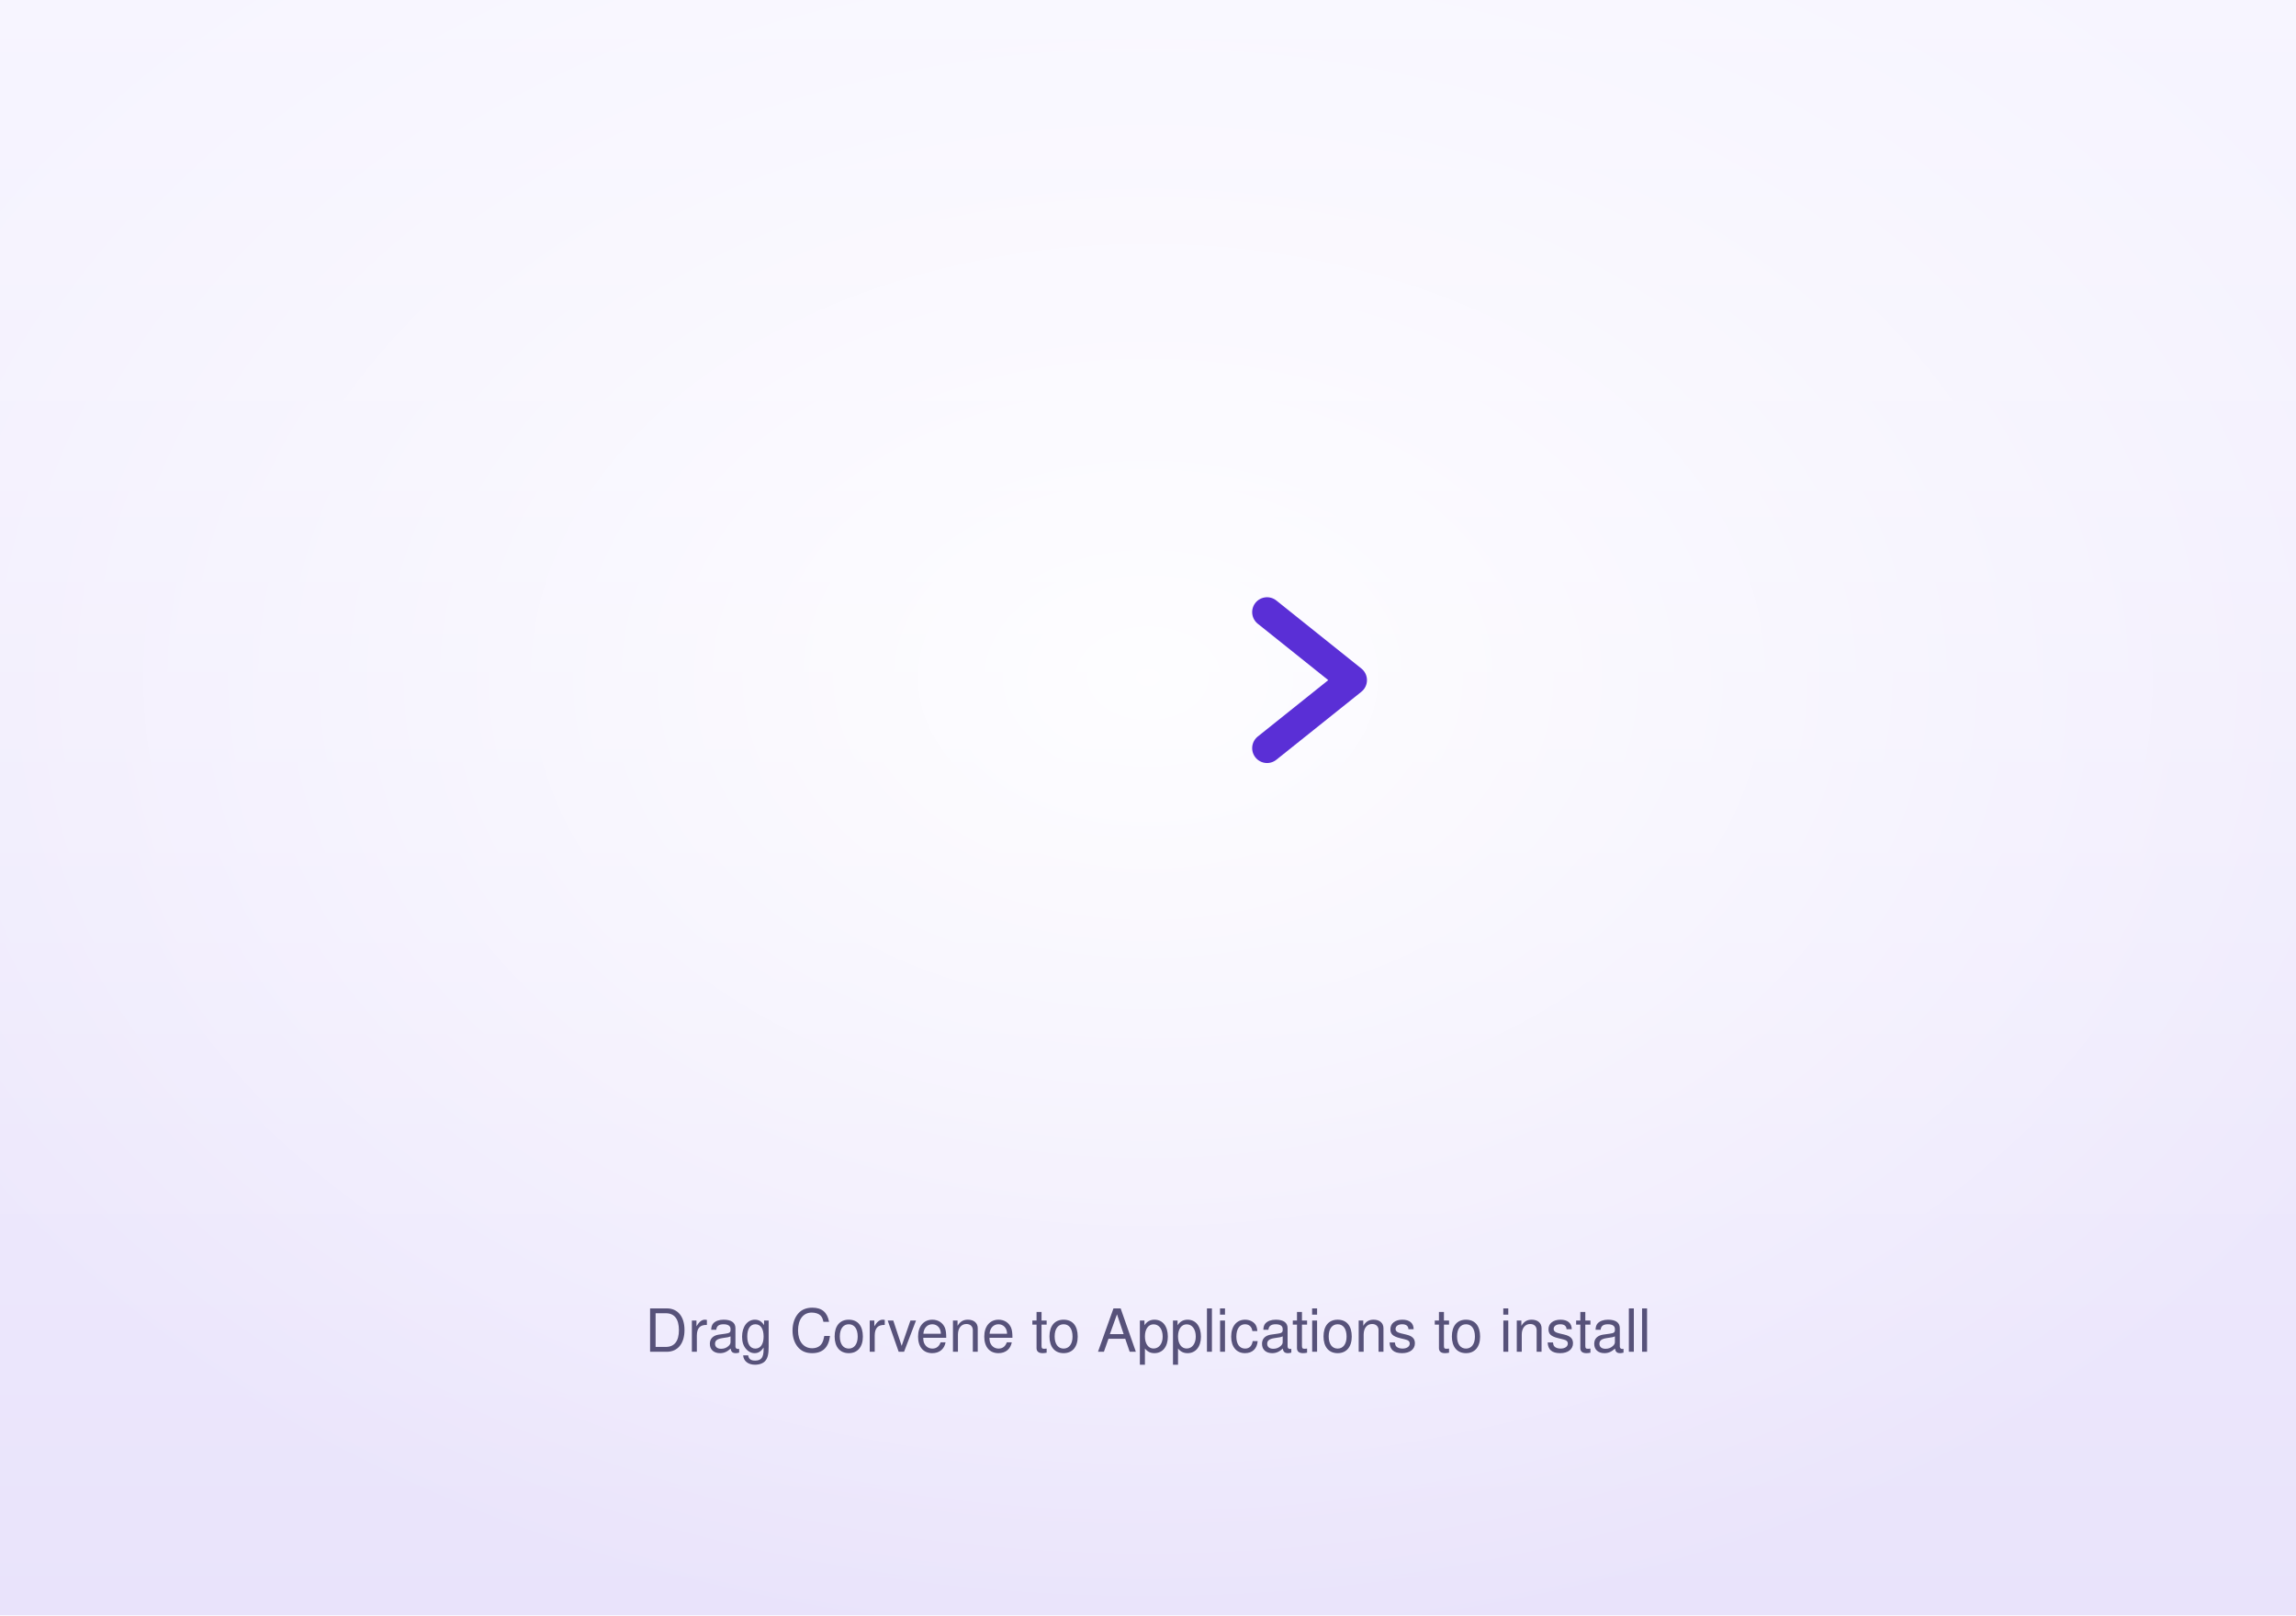
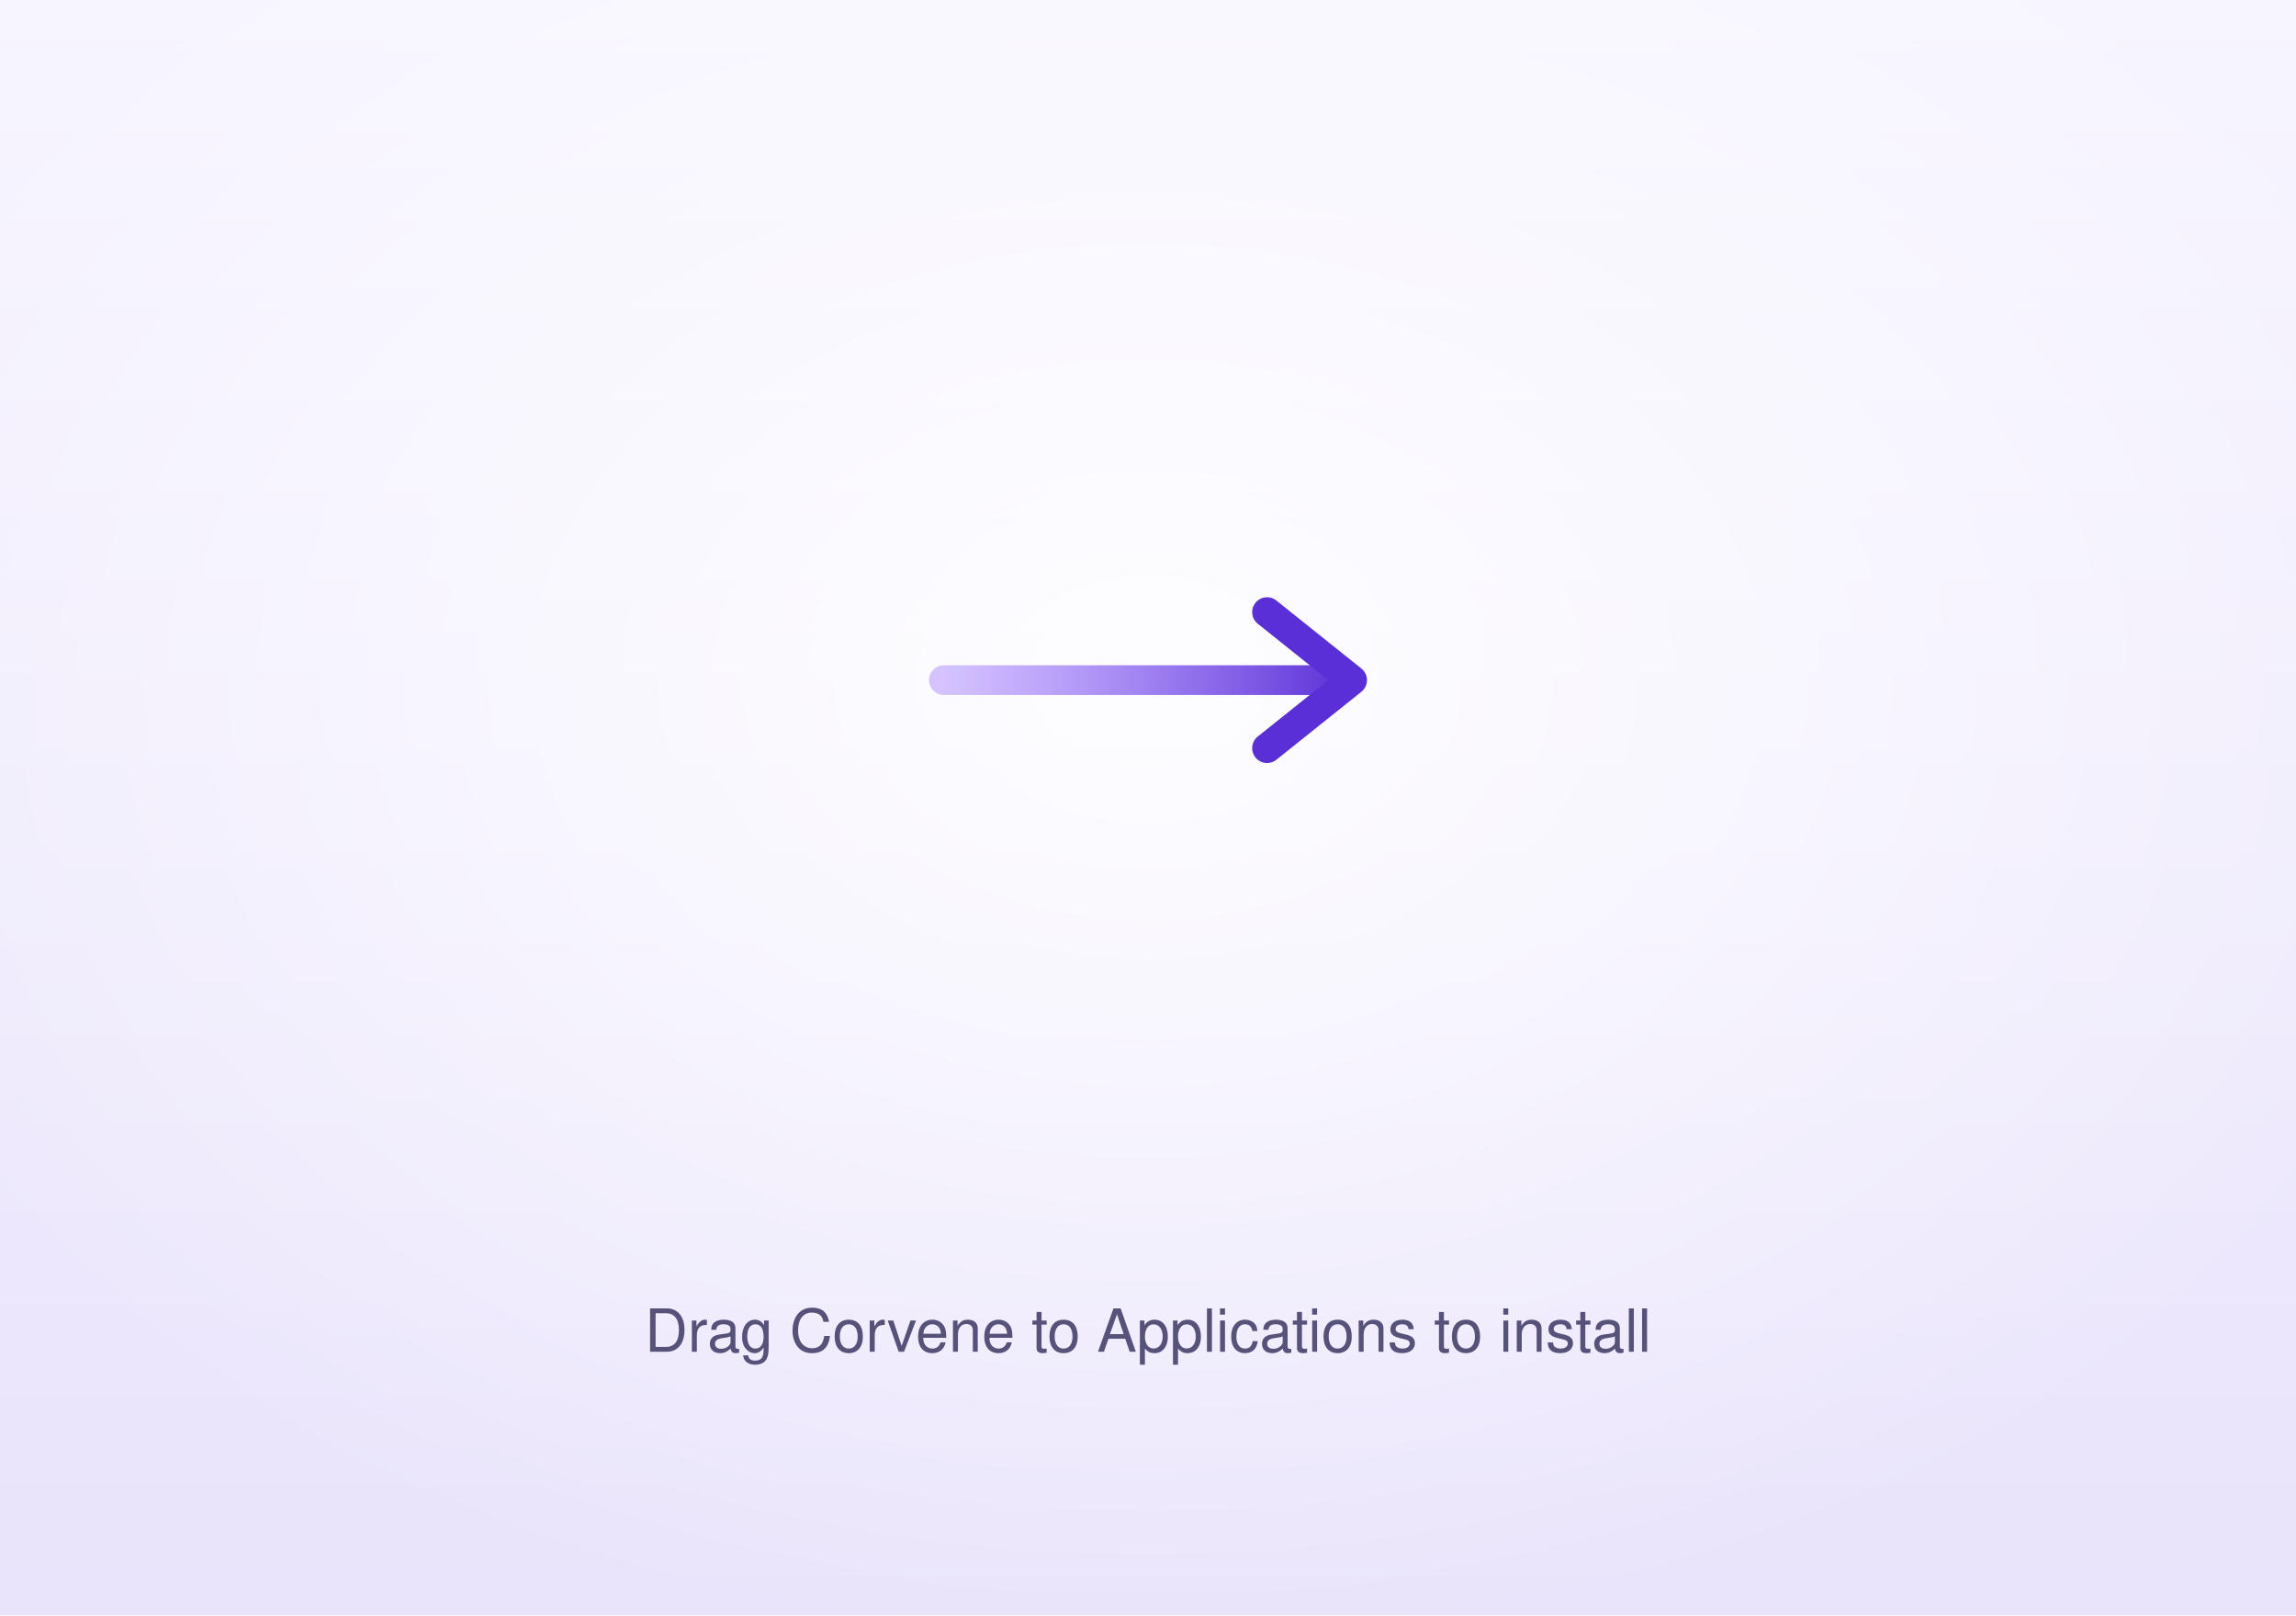
<svg xmlns="http://www.w3.org/2000/svg" width="540" height="380" viewBox="0 0 540 380">
  <defs>
    <linearGradient id="bg" x1="0" x2="0" y1="0" y2="1">
      <stop offset="0" stop-color="#f7f5ff" />
      <stop offset="1" stop-color="#e9e3fb" />
    </linearGradient>
    <radialGradient id="glow" cx=".5" cy=".42" r=".6">
      <stop offset="0" stop-color="#fff" stop-opacity=".9" />
      <stop offset="1" stop-color="#fff" stop-opacity="0" />
    </radialGradient>
-     <linearGradient id="arrow" x1="0" x2="1" y1="0" y2="0">
+     <linearGradient id="arrow" gradientUnits="userSpaceOnUse" x1="222" x2="318" y1="160" y2="160">
      <stop offset="0" stop-color="#8a5cff" stop-opacity=".35" />
      <stop offset="1" stop-color="#5a2fd6" />
    </linearGradient>
  </defs>
  <rect width="540" height="380" fill="url(#bg)" />
  <rect width="540" height="380" fill="url(#glow)" />
  <path d="M 222 160 L 312 160" stroke="url(#arrow)" stroke-width="7" stroke-linecap="round" fill="none" />
  <path d="M 298 144 L 318 160 L 298 176" stroke="#5a2fd6" stroke-width="7" stroke-linecap="round" stroke-linejoin="round" fill="none" />
  <text x="270" y="318" text-anchor="middle" font-family="-apple-system, 'SF Pro Text', 'Helvetica Neue', Helvetica, sans-serif" font-size="14" fill="#57527a">Drag Corvene to Applications to install</text>
</svg>
